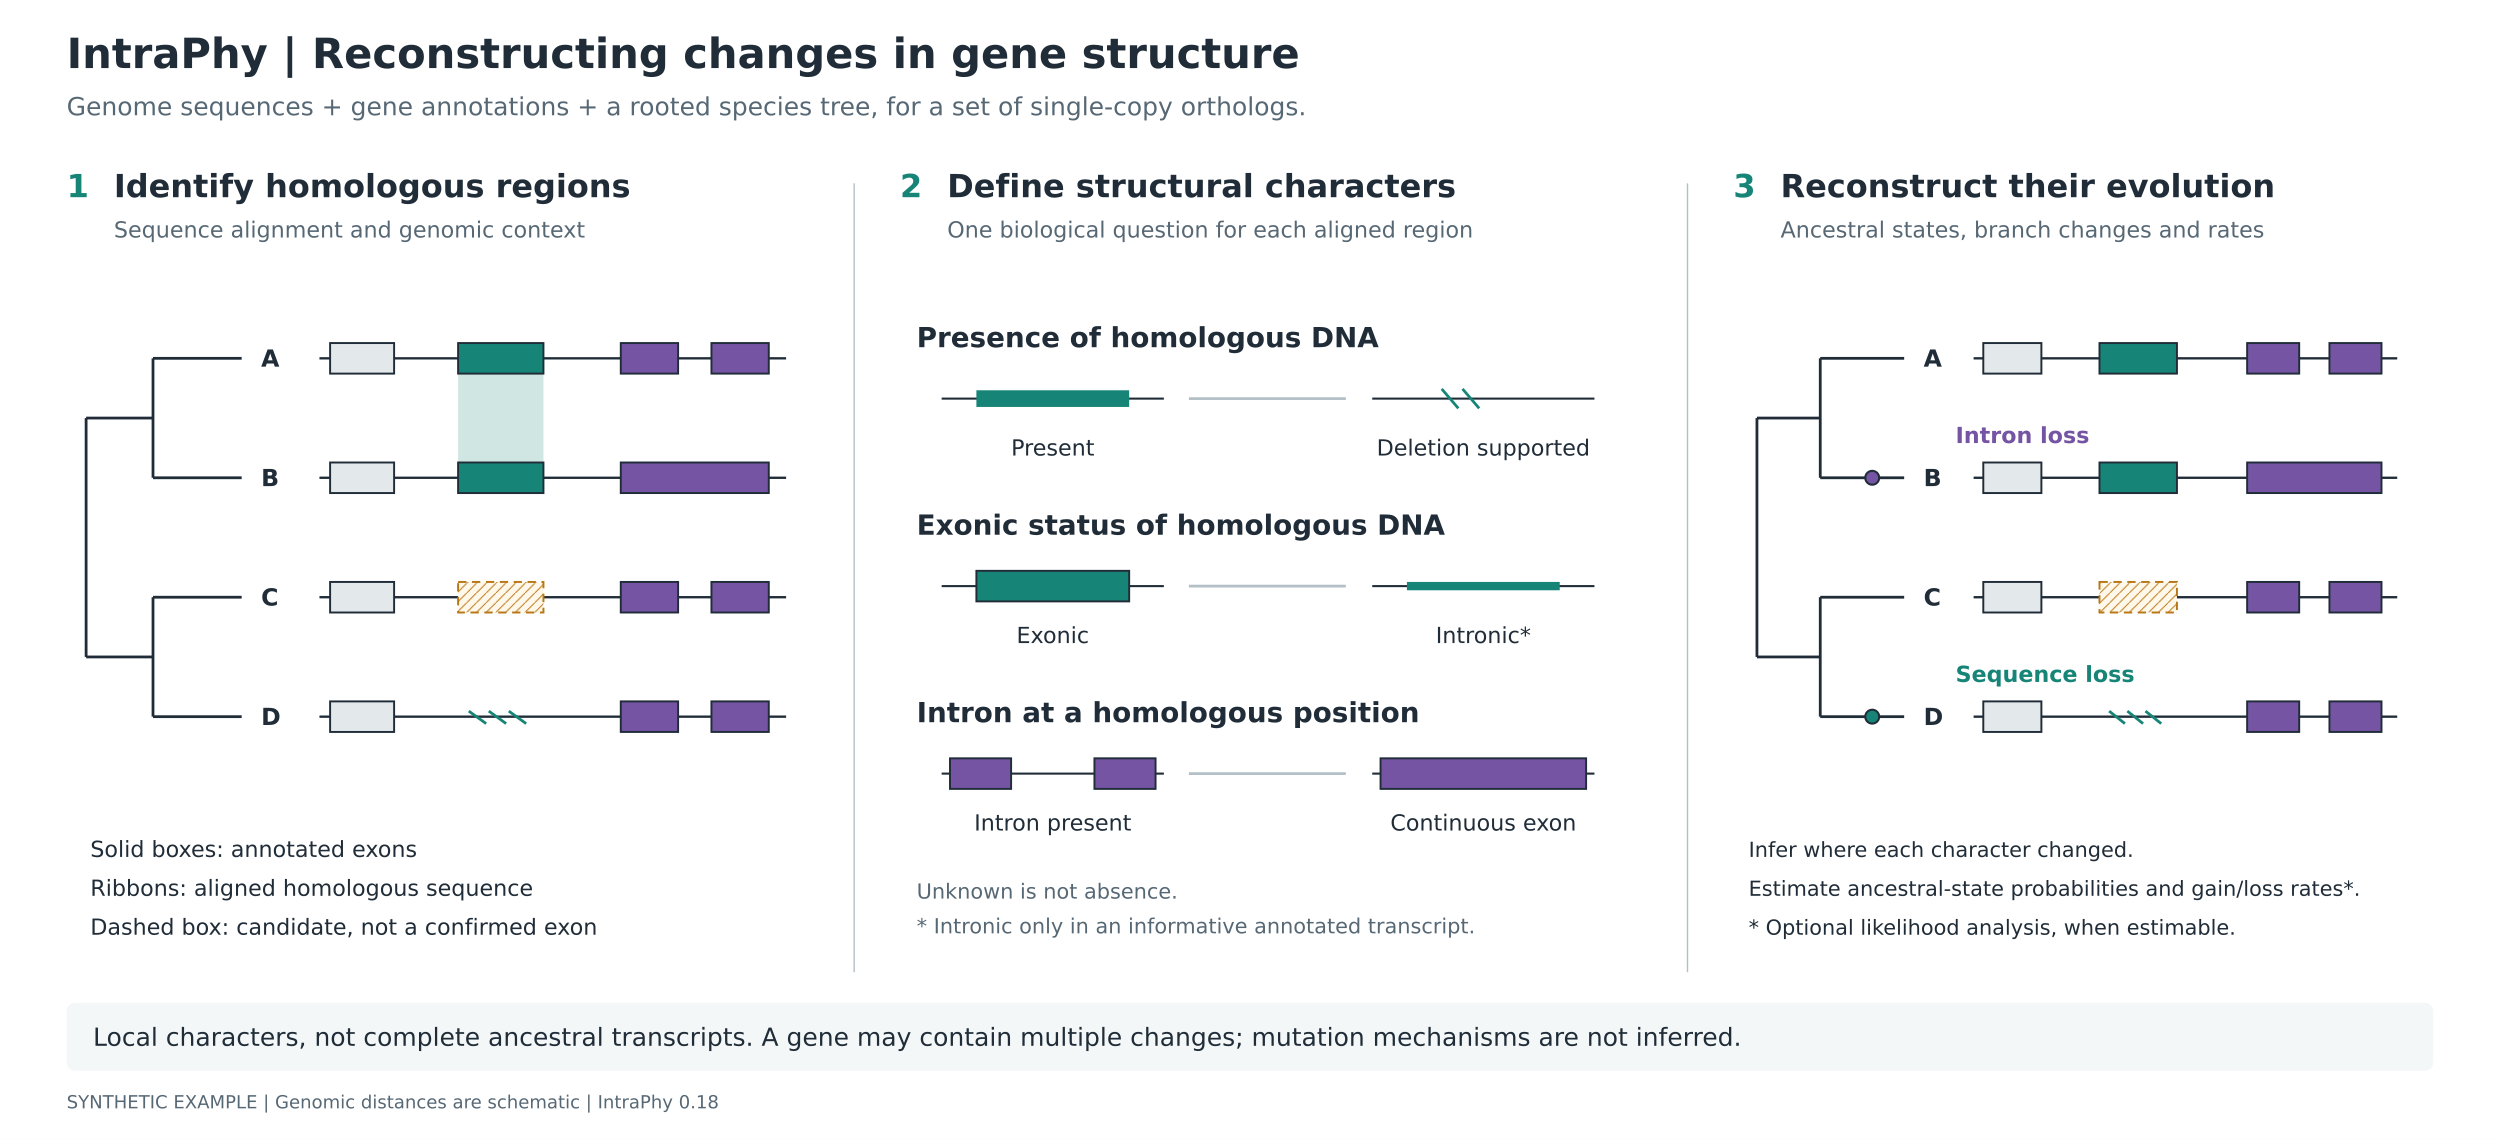
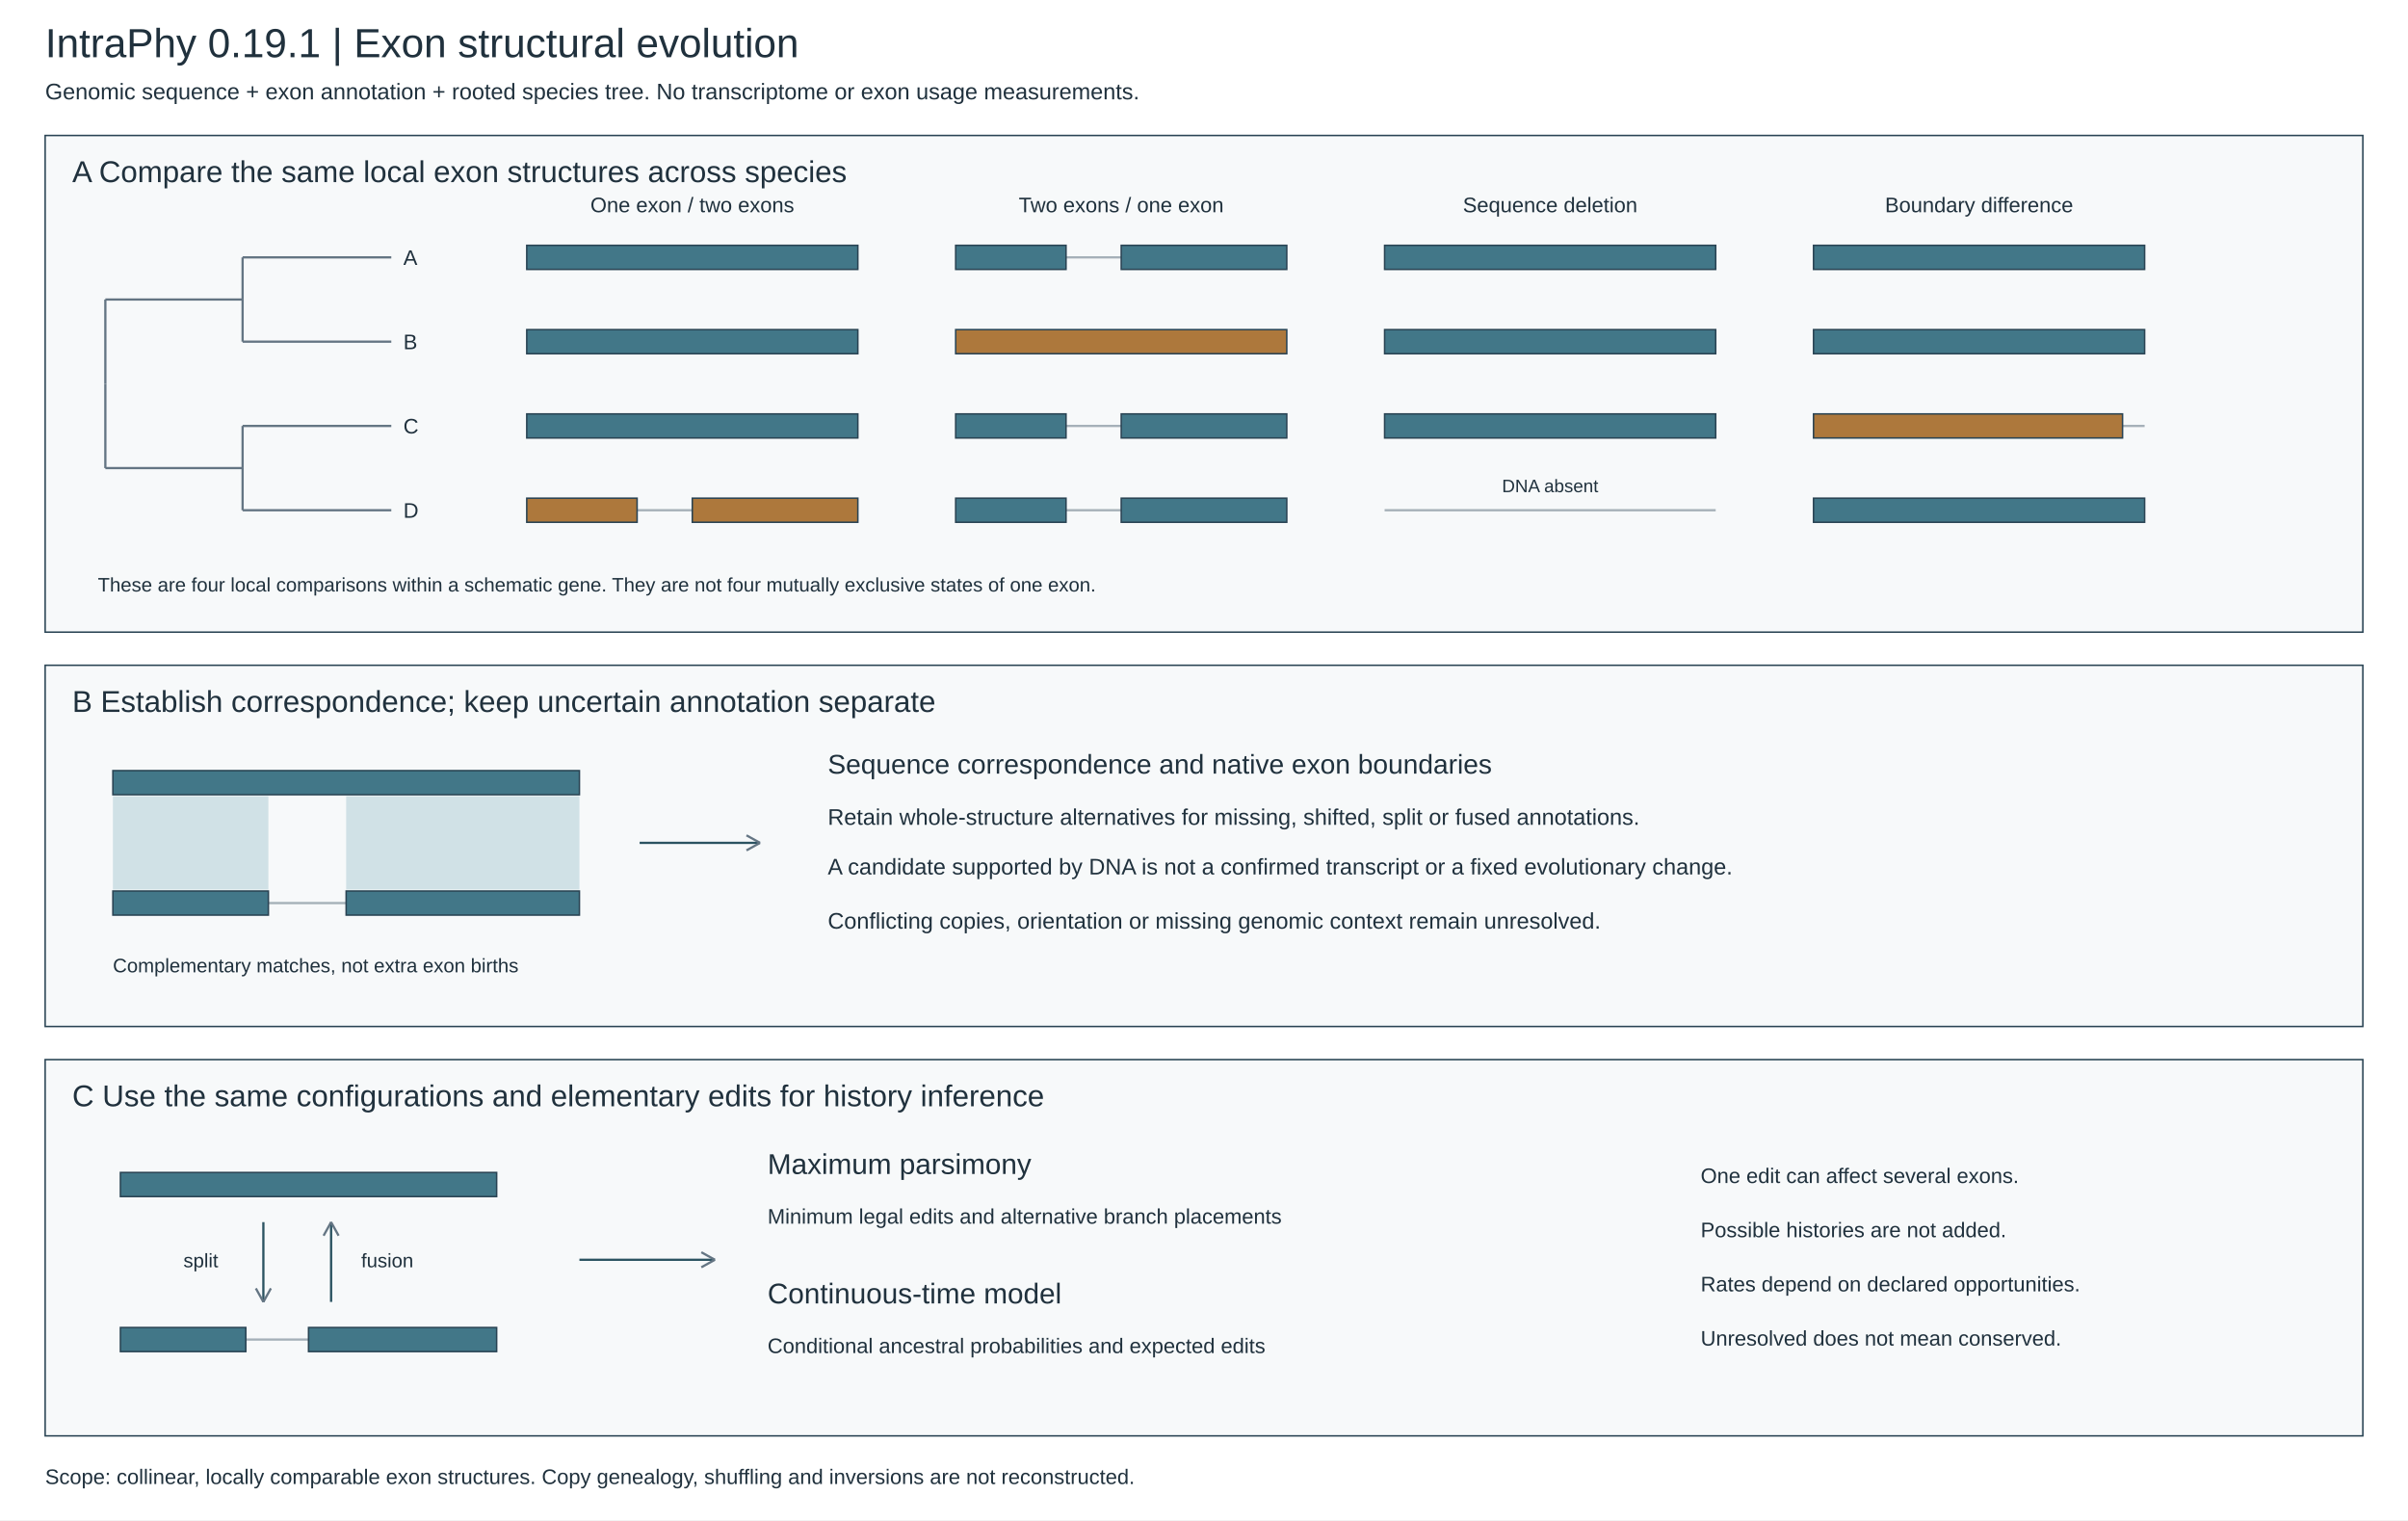
- <svg xmlns="http://www.w3.org/2000/svg" width="1800" height="820" viewBox="0 0 1800 820" data-purpose="synthetic-teaching-schematic">
-   <defs>
-     <marker id="arrow" viewBox="0 0 10 10" refX="9" refY="5" markerWidth="6" markerHeight="6" orient="auto-start-reverse">
-       <path d="M0 0L10 5L0 10Z" fill="#202D38" />
-     </marker>
-     <pattern id="missing" width="7" height="7" patternUnits="userSpaceOnUse">
-       <rect width="7" height="7" fill="#FFF8EA" />
-       <path d="M0 7L7 0" stroke="#B97716" stroke-width=".7" />
-     </pattern>
-   </defs>
-   <rect x="0" y="0" width="1800" height="820" fill="white" stroke="none" rx="0" stroke-width="1.4" stroke-dasharray="none" />
-   <text x="48" y="49" fill="#202D38" font-family="DejaVu Sans, Arial, sans-serif" font-size="30" font-weight="600" text-anchor="start">IntraPhy | Reconstructing changes in gene structure</text>
-   <text x="48" y="83" fill="#576875" font-family="DejaVu Sans, Arial, sans-serif" font-size="18" font-weight="400" text-anchor="start">Genome sequences + gene annotations + a rooted species tree, for a set of single-copy orthologs.</text>
-   <text x="48" y="798" fill="#576875" font-family="DejaVu Sans, Arial, sans-serif" font-size="13" font-weight="400" text-anchor="start">SYNTHETIC EXAMPLE  |  Genomic distances are schematic  |  IntraPhy 0.18</text>
-   <text x="48" y="142" fill="#168577" font-family="DejaVu Sans, Arial, sans-serif" font-size="23" font-weight="600" text-anchor="start">1</text>
-   <text x="82" y="142" fill="#202D38" font-family="DejaVu Sans, Arial, sans-serif" font-size="23" font-weight="600" text-anchor="start">Identify homologous regions</text>
-   <text x="82" y="171" fill="#576875" font-family="DejaVu Sans, Arial, sans-serif" font-size="16" font-weight="400" text-anchor="start">Sequence alignment and genomic context</text>
-   <text x="648" y="142" fill="#168577" font-family="DejaVu Sans, Arial, sans-serif" font-size="23" font-weight="600" text-anchor="start">2</text>
-   <text x="682" y="142" fill="#202D38" font-family="DejaVu Sans, Arial, sans-serif" font-size="23" font-weight="600" text-anchor="start">Define structural characters</text>
-   <text x="682" y="171" fill="#576875" font-family="DejaVu Sans, Arial, sans-serif" font-size="16" font-weight="400" text-anchor="start">One biological question for each aligned region</text>
-   <text x="1248" y="142" fill="#168577" font-family="DejaVu Sans, Arial, sans-serif" font-size="23" font-weight="600" text-anchor="start">3</text>
-   <text x="1282" y="142" fill="#202D38" font-family="DejaVu Sans, Arial, sans-serif" font-size="23" font-weight="600" text-anchor="start">Reconstruct their evolution</text>
-   <text x="1282" y="171" fill="#576875" font-family="DejaVu Sans, Arial, sans-serif" font-size="16" font-weight="400" text-anchor="start">Ancestral states, branch changes and rates</text>
-   <line x1="615" y1="132" x2="615" y2="700" stroke="#B4C0C7" stroke-width="1" stroke-dasharray="none" />
-   <line x1="1215" y1="132" x2="1215" y2="700" stroke="#B4C0C7" stroke-width="1" stroke-dasharray="none" />
-   <line x1="62" y1="301.0" x2="62" y2="473.0" stroke="#202D38" stroke-width="2" stroke-dasharray="none" />
-   <line x1="62" y1="301.0" x2="110.16" y2="301.0" stroke="#202D38" stroke-width="2" stroke-dasharray="none" />
-   <line x1="62" y1="473.0" x2="110.16" y2="473.0" stroke="#202D38" stroke-width="2" stroke-dasharray="none" />
-   <line x1="110.16" y1="258" x2="110.16" y2="344" stroke="#202D38" stroke-width="2" stroke-dasharray="none" />
-   <line x1="110.16" y1="258" x2="174" y2="258" stroke="#202D38" stroke-width="2" stroke-dasharray="none" />
-   <line x1="110.16" y1="344" x2="174" y2="344" stroke="#202D38" stroke-width="2" stroke-dasharray="none" />
-   <line x1="110.16" y1="430" x2="110.16" y2="516" stroke="#202D38" stroke-width="2" stroke-dasharray="none" />
-   <line x1="110.16" y1="430" x2="174" y2="430" stroke="#202D38" stroke-width="2" stroke-dasharray="none" />
-   <line x1="110.16" y1="516" x2="174" y2="516" stroke="#202D38" stroke-width="2" stroke-dasharray="none" />
-   <text x="188" y="264" fill="#202D38" font-family="DejaVu Sans, Arial, sans-serif" font-size="17" font-weight="600" text-anchor="start">A</text>
-   <text x="188" y="350" fill="#202D38" font-family="DejaVu Sans, Arial, sans-serif" font-size="17" font-weight="600" text-anchor="start">B</text>
-   <text x="188" y="436" fill="#202D38" font-family="DejaVu Sans, Arial, sans-serif" font-size="17" font-weight="600" text-anchor="start">C</text>
-   <text x="188" y="522" fill="#202D38" font-family="DejaVu Sans, Arial, sans-serif" font-size="17" font-weight="600" text-anchor="start">D</text>
-   <path d="M329.84 269C329.84 301.0 329.84 301.0 329.84 333L391.28 333C391.28 301.0 391.28 301.0 391.28 269Z" fill="#168577" stroke="none" fill-opacity=".20" data-evidence="matched-subinterval-only" />
-   <line x1="230" y1="258.0" x2="566.0" y2="258.0" stroke="#202D38" stroke-width="1.7" stroke-dasharray="none" />
-   <rect x="237.68" y="247" width="46.08" height="22" fill="#E3E8EB" stroke="#202D38" rx="0" stroke-width="1.4" stroke-dasharray="none" />
-   <rect x="329.84" y="247" width="61.44" height="22" fill="#168577" stroke="#202D38" rx="0" stroke-width="1.4" stroke-dasharray="none" />
-   <rect x="446.96" y="247" width="41.28" height="22" fill="#7554A3" stroke="#202D38" rx="0" stroke-width="1.4" stroke-dasharray="none" />
-   <rect x="512.24" y="247" width="41.28" height="22" fill="#7554A3" stroke="#202D38" rx="0" stroke-width="1.4" stroke-dasharray="none" />
-   <line x1="230" y1="344.0" x2="566.0" y2="344.0" stroke="#202D38" stroke-width="1.7" stroke-dasharray="none" />
-   <rect x="237.68" y="333" width="46.08" height="22" fill="#E3E8EB" stroke="#202D38" rx="0" stroke-width="1.4" stroke-dasharray="none" />
-   <rect x="329.84" y="333" width="61.44" height="22" fill="#168577" stroke="#202D38" rx="0" stroke-width="1.4" stroke-dasharray="none" />
-   <rect x="446.96" y="333" width="106.56" height="22" fill="#7554A3" stroke="#202D38" rx="0" stroke-width="1.4" stroke-dasharray="none" />
-   <line x1="230" y1="430.0" x2="566.0" y2="430.0" stroke="#202D38" stroke-width="1.7" stroke-dasharray="none" />
-   <rect x="237.68" y="419" width="46.08" height="22" fill="#E3E8EB" stroke="#202D38" rx="0" stroke-width="1.4" stroke-dasharray="none" />
-   <rect x="329.84" y="419" width="61.44" height="22" fill="url(#missing)" stroke="#B97716" rx="0" stroke-width="1.4" stroke-dasharray="6 4" />
-   <rect x="446.96" y="419" width="41.28" height="22" fill="#7554A3" stroke="#202D38" rx="0" stroke-width="1.4" stroke-dasharray="none" />
-   <rect x="512.24" y="419" width="41.28" height="22" fill="#7554A3" stroke="#202D38" rx="0" stroke-width="1.4" stroke-dasharray="none" />
-   <line x1="230" y1="516.0" x2="566.0" y2="516.0" stroke="#202D38" stroke-width="1.7" stroke-dasharray="none" />
-   <rect x="237.68" y="505" width="46.08" height="22" fill="#E3E8EB" stroke="#202D38" rx="0" stroke-width="1.4" stroke-dasharray="none" />
-   <line x1="337.52" y1="512" x2="350.0" y2="521" stroke="#168577" stroke-width="2" stroke-dasharray="none" />
-   <line x1="351.92" y1="512" x2="364.4" y2="521" stroke="#168577" stroke-width="2" stroke-dasharray="none" />
-   <line x1="366.32" y1="512" x2="378.8" y2="521" stroke="#168577" stroke-width="2" stroke-dasharray="none" />
-   <rect x="446.96" y="505" width="41.28" height="22" fill="#7554A3" stroke="#202D38" rx="0" stroke-width="1.4" stroke-dasharray="none" />
-   <rect x="512.24" y="505" width="41.28" height="22" fill="#7554A3" stroke="#202D38" rx="0" stroke-width="1.4" stroke-dasharray="none" />
-   <text x="65" y="617" fill="#202D38" font-family="DejaVu Sans, Arial, sans-serif" font-size="16" font-weight="400" text-anchor="start">Solid boxes: annotated exons</text>
-   <text x="65" y="645" fill="#202D38" font-family="DejaVu Sans, Arial, sans-serif" font-size="16" font-weight="400" text-anchor="start">Ribbons: aligned homologous sequence</text>
-   <text x="65" y="673" fill="#202D38" font-family="DejaVu Sans, Arial, sans-serif" font-size="16" font-weight="400" text-anchor="start">Dashed box: candidate, not a confirmed exon</text>
-   <text x="660" y="250" fill="#202D38" font-family="DejaVu Sans, Arial, sans-serif" font-size="20" font-weight="600" text-anchor="start">Presence of homologous DNA</text>
-   <line x1="678" y1="287" x2="838" y2="287" stroke="#202D38" stroke-width="1.5" stroke-dasharray="none" />
-   <rect x="703" y="281" width="110" height="12" fill="#168577" stroke="none" rx="0" stroke-width="1.4" stroke-dasharray="none" />
-   <line x1="988" y1="287" x2="1148" y2="287" stroke="#202D38" stroke-width="1.5" stroke-dasharray="none" />
-   <line x1="1038" y1="280" x2="1050" y2="294" stroke="#168577" stroke-width="2" stroke-dasharray="none" />
-   <line x1="1053" y1="280" x2="1065" y2="294" stroke="#168577" stroke-width="2" stroke-dasharray="none" />
-   <line x1="856" y1="287" x2="969" y2="287" stroke="#B4C0C7" stroke-width="2" stroke-dasharray="none" />
-   <text x="758" y="328" fill="#202D38" font-family="DejaVu Sans, Arial, sans-serif" font-size="16" font-weight="400" text-anchor="middle">Present</text>
-   <text x="1068" y="328" fill="#202D38" font-family="DejaVu Sans, Arial, sans-serif" font-size="16" font-weight="400" text-anchor="middle">Deletion supported</text>
-   <text x="660" y="385" fill="#202D38" font-family="DejaVu Sans, Arial, sans-serif" font-size="20" font-weight="600" text-anchor="start">Exonic status of homologous DNA</text>
-   <line x1="678" y1="422" x2="838" y2="422" stroke="#202D38" stroke-width="1.5" stroke-dasharray="none" />
-   <rect x="703" y="411" width="110" height="22" fill="#168577" stroke="#202D38" rx="0" stroke-width="1.4" stroke-dasharray="none" />
-   <line x1="988" y1="422" x2="1148" y2="422" stroke="#202D38" stroke-width="1.5" stroke-dasharray="none" />
-   <rect x="1013" y="419" width="110" height="6" fill="#168577" stroke="none" rx="0" stroke-width="1.4" stroke-dasharray="none" />
-   <line x1="856" y1="422" x2="969" y2="422" stroke="#B4C0C7" stroke-width="2" stroke-dasharray="none" />
-   <text x="758" y="463" fill="#202D38" font-family="DejaVu Sans, Arial, sans-serif" font-size="16" font-weight="400" text-anchor="middle">Exonic</text>
-   <text x="1068" y="463" fill="#202D38" font-family="DejaVu Sans, Arial, sans-serif" font-size="16" font-weight="400" text-anchor="middle">Intronic*</text>
-   <text x="660" y="520" fill="#202D38" font-family="DejaVu Sans, Arial, sans-serif" font-size="20" font-weight="600" text-anchor="start">Intron at a homologous position</text>
-   <line x1="678" y1="557" x2="838" y2="557" stroke="#202D38" stroke-width="1.5" stroke-dasharray="none" />
-   <rect x="684" y="546" width="44" height="22" fill="#7554A3" stroke="#202D38" rx="0" stroke-width="1.4" stroke-dasharray="none" />
-   <rect x="788" y="546" width="44" height="22" fill="#7554A3" stroke="#202D38" rx="0" stroke-width="1.4" stroke-dasharray="none" />
-   <line x1="988" y1="557" x2="1148" y2="557" stroke="#202D38" stroke-width="1.5" stroke-dasharray="none" />
-   <rect x="994" y="546" width="148" height="22" fill="#7554A3" stroke="#202D38" rx="0" stroke-width="1.4" stroke-dasharray="none" />
-   <line x1="856" y1="557" x2="969" y2="557" stroke="#B4C0C7" stroke-width="2" stroke-dasharray="none" />
-   <text x="758" y="598" fill="#202D38" font-family="DejaVu Sans, Arial, sans-serif" font-size="16" font-weight="400" text-anchor="middle">Intron present</text>
-   <text x="1068" y="598" fill="#202D38" font-family="DejaVu Sans, Arial, sans-serif" font-size="16" font-weight="400" text-anchor="middle">Continuous exon</text>
-   <text x="660" y="647" fill="#576875" font-family="DejaVu Sans, Arial, sans-serif" font-size="15" font-weight="400" text-anchor="start">Unknown is not absence.</text>
-   <text x="660" y="672" fill="#576875" font-family="DejaVu Sans, Arial, sans-serif" font-size="15" font-weight="400" text-anchor="start">* Intronic only in an informative annotated transcript.</text>
-   <line x1="1265" y1="301.0" x2="1265" y2="473.0" stroke="#202D38" stroke-width="2" stroke-dasharray="none" />
-   <line x1="1265" y1="301.0" x2="1310.58" y2="301.0" stroke="#202D38" stroke-width="2" stroke-dasharray="none" />
-   <line x1="1265" y1="473.0" x2="1310.58" y2="473.0" stroke="#202D38" stroke-width="2" stroke-dasharray="none" />
-   <line x1="1310.58" y1="258" x2="1310.58" y2="344" stroke="#202D38" stroke-width="2" stroke-dasharray="none" />
-   <line x1="1310.58" y1="258" x2="1371" y2="258" stroke="#202D38" stroke-width="2" stroke-dasharray="none" />
-   <line x1="1310.58" y1="344" x2="1371" y2="344" stroke="#202D38" stroke-width="2" stroke-dasharray="none" />
-   <line x1="1310.58" y1="430" x2="1310.58" y2="516" stroke="#202D38" stroke-width="2" stroke-dasharray="none" />
-   <line x1="1310.58" y1="430" x2="1371" y2="430" stroke="#202D38" stroke-width="2" stroke-dasharray="none" />
-   <line x1="1310.58" y1="516" x2="1371" y2="516" stroke="#202D38" stroke-width="2" stroke-dasharray="none" />
-   <text x="1385" y="264" fill="#202D38" font-family="DejaVu Sans, Arial, sans-serif" font-size="17" font-weight="600" text-anchor="start">A</text>
-   <text x="1385" y="350" fill="#202D38" font-family="DejaVu Sans, Arial, sans-serif" font-size="17" font-weight="600" text-anchor="start">B</text>
-   <text x="1385" y="436" fill="#202D38" font-family="DejaVu Sans, Arial, sans-serif" font-size="17" font-weight="600" text-anchor="start">C</text>
-   <text x="1385" y="522" fill="#202D38" font-family="DejaVu Sans, Arial, sans-serif" font-size="17" font-weight="600" text-anchor="start">D</text>
-   <line x1="1421" y1="258.0" x2="1726.0" y2="258.0" stroke="#202D38" stroke-width="1.7" stroke-dasharray="none" />
-   <rect x="1427.971" y="247" width="41.829" height="22" fill="#E3E8EB" stroke="#202D38" rx="0" stroke-width="1.4" stroke-dasharray="none" />
-   <rect x="1511.629" y="247" width="55.771" height="22" fill="#168577" stroke="#202D38" rx="0" stroke-width="1.4" stroke-dasharray="none" />
-   <rect x="1617.943" y="247" width="37.471" height="22" fill="#7554A3" stroke="#202D38" rx="0" stroke-width="1.4" stroke-dasharray="none" />
-   <rect x="1677.2" y="247" width="37.471" height="22" fill="#7554A3" stroke="#202D38" rx="0" stroke-width="1.4" stroke-dasharray="none" />
-   <line x1="1421" y1="344.0" x2="1726.0" y2="344.0" stroke="#202D38" stroke-width="1.7" stroke-dasharray="none" />
-   <rect x="1427.971" y="333" width="41.829" height="22" fill="#E3E8EB" stroke="#202D38" rx="0" stroke-width="1.4" stroke-dasharray="none" />
-   <rect x="1511.629" y="333" width="55.771" height="22" fill="#168577" stroke="#202D38" rx="0" stroke-width="1.4" stroke-dasharray="none" />
-   <rect x="1617.943" y="333" width="96.729" height="22" fill="#7554A3" stroke="#202D38" rx="0" stroke-width="1.4" stroke-dasharray="none" />
-   <line x1="1421" y1="430.0" x2="1726.0" y2="430.0" stroke="#202D38" stroke-width="1.7" stroke-dasharray="none" />
-   <rect x="1427.971" y="419" width="41.829" height="22" fill="#E3E8EB" stroke="#202D38" rx="0" stroke-width="1.4" stroke-dasharray="none" />
-   <rect x="1511.629" y="419" width="55.771" height="22" fill="url(#missing)" stroke="#B97716" rx="0" stroke-width="1.4" stroke-dasharray="6 4" />
-   <rect x="1617.943" y="419" width="37.471" height="22" fill="#7554A3" stroke="#202D38" rx="0" stroke-width="1.4" stroke-dasharray="none" />
-   <rect x="1677.2" y="419" width="37.471" height="22" fill="#7554A3" stroke="#202D38" rx="0" stroke-width="1.4" stroke-dasharray="none" />
-   <line x1="1421" y1="516.0" x2="1726.0" y2="516.0" stroke="#202D38" stroke-width="1.7" stroke-dasharray="none" />
-   <rect x="1427.971" y="505" width="41.829" height="22" fill="#E3E8EB" stroke="#202D38" rx="0" stroke-width="1.4" stroke-dasharray="none" />
-   <line x1="1518.6" y1="512" x2="1529.929" y2="521" stroke="#168577" stroke-width="2" stroke-dasharray="none" />
-   <line x1="1531.671" y1="512" x2="1543.0" y2="521" stroke="#168577" stroke-width="2" stroke-dasharray="none" />
-   <line x1="1544.743" y1="512" x2="1556.071" y2="521" stroke="#168577" stroke-width="2" stroke-dasharray="none" />
-   <rect x="1617.943" y="505" width="37.471" height="22" fill="#7554A3" stroke="#202D38" rx="0" stroke-width="1.4" stroke-dasharray="none" />
-   <rect x="1677.2" y="505" width="37.471" height="22" fill="#7554A3" stroke="#202D38" rx="0" stroke-width="1.4" stroke-dasharray="none" />
-   <circle cx="1348" cy="344" r="5" fill="#7554A3" stroke="#202D38" stroke-width="1.5" />
-   <text x="1408" y="319" fill="#7554A3" font-family="DejaVu Sans, Arial, sans-serif" font-size="16" font-weight="600" text-anchor="start">Intron loss</text>
-   <circle cx="1348" cy="516" r="5" fill="#168577" stroke="#202D38" stroke-width="1.5" />
-   <text x="1408" y="491" fill="#168577" font-family="DejaVu Sans, Arial, sans-serif" font-size="16" font-weight="600" text-anchor="start">Sequence loss</text>
-   <text x="1259" y="617" fill="#202D38" font-family="DejaVu Sans, Arial, sans-serif" font-size="15" font-weight="400" text-anchor="start">Infer where each character changed.</text>
-   <text x="1259" y="645" fill="#202D38" font-family="DejaVu Sans, Arial, sans-serif" font-size="15" font-weight="400" text-anchor="start">Estimate ancestral-state probabilities and gain/loss rates*.</text>
-   <text x="1259" y="673" fill="#202D38" font-family="DejaVu Sans, Arial, sans-serif" font-size="15" font-weight="400" text-anchor="start">* Optional likelihood analysis, when estimable.</text>
-   <rect x="48" y="722" width="1704" height="49" fill="#F4F7F8" stroke="none" rx="6" stroke-width="1.4" stroke-dasharray="none" />
-   <text x="67" y="753" fill="#202D38" font-family="DejaVu Sans, Arial, sans-serif" font-size="18" font-weight="400" text-anchor="start">Local characters, not complete ancestral transcripts. A gene may contain multiple changes; mutation mechanisms are not inferred.</text>
+ <svg xmlns="http://www.w3.org/2000/svg" width="1600" height="1010" viewBox="0 0 1600 1010" data-model="exon_configuration_v2">
+   <rect width="100%" height="100%" fill="white" />
+   <g font-family="Arial, sans-serif" fill="#20313D">
+     <text x="30.00" y="38.00" font-size="27" text-anchor="start">IntraPhy 0.19.1 | Exon structural evolution</text>
+     <text x="30.00" y="66.00" font-size="15" text-anchor="start">Genomic sequence + exon annotation + rooted species tree. No transcriptome or exon usage measurements.</text>
+     <rect x="30.00" y="90.00" width="1540.00" height="330.00" fill="#F7F9FA" stroke="#294353" stroke-dasharray="" />
+     <text x="48.00" y="121.00" font-size="20" text-anchor="start">A   Compare the same local exon structures across species</text>
+     <line x1="70.00" y1="255.00" x2="70.00" y2="199.00" stroke="#647583" stroke-width="1.5" stroke-dasharray="" />
+     <line x1="70.00" y1="199.00" x2="161.20" y2="199.00" stroke="#647583" stroke-width="1.5" stroke-dasharray="" />
+     <line x1="70.00" y1="255.00" x2="70.00" y2="311.00" stroke="#647583" stroke-width="1.5" stroke-dasharray="" />
+     <line x1="70.00" y1="311.00" x2="161.20" y2="311.00" stroke="#647583" stroke-width="1.5" stroke-dasharray="" />
+     <line x1="161.20" y1="199.00" x2="161.20" y2="171.00" stroke="#647583" stroke-width="1.5" stroke-dasharray="" />
+     <line x1="161.20" y1="171.00" x2="260.00" y2="171.00" stroke="#647583" stroke-width="1.5" stroke-dasharray="" />
+     <line x1="161.20" y1="199.00" x2="161.20" y2="227.00" stroke="#647583" stroke-width="1.5" stroke-dasharray="" />
+     <line x1="161.20" y1="227.00" x2="260.00" y2="227.00" stroke="#647583" stroke-width="1.5" stroke-dasharray="" />
+     <line x1="161.20" y1="311.00" x2="161.20" y2="283.00" stroke="#647583" stroke-width="1.5" stroke-dasharray="" />
+     <line x1="161.20" y1="283.00" x2="260.00" y2="283.00" stroke="#647583" stroke-width="1.5" stroke-dasharray="" />
+     <line x1="161.20" y1="311.00" x2="161.20" y2="339.00" stroke="#647583" stroke-width="1.5" stroke-dasharray="" />
+     <line x1="161.20" y1="339.00" x2="260.00" y2="339.00" stroke="#647583" stroke-width="1.5" stroke-dasharray="" />
+     <text x="268.00" y="176.00" font-size="14" text-anchor="start">A</text>
+     <text x="268.00" y="232.00" font-size="14" text-anchor="start">B</text>
+     <text x="268.00" y="288.00" font-size="14" text-anchor="start">C</text>
+     <text x="268.00" y="344.00" font-size="14" text-anchor="start">D</text>
+     <text x="460.00" y="141.00" font-size="14" text-anchor="middle">One exon / two exons</text>
+     <line x1="350.00" y1="171.00" x2="570.00" y2="171.00" stroke="#A5B0B8" stroke-width="1.5" stroke-dasharray="" />
+     <rect x="350.00" y="163.00" width="220.00" height="16.00" fill="#427788" stroke="#294353" stroke-dasharray="" />
+     <line x1="350.00" y1="227.00" x2="570.00" y2="227.00" stroke="#A5B0B8" stroke-width="1.5" stroke-dasharray="" />
+     <rect x="350.00" y="219.00" width="220.00" height="16.00" fill="#427788" stroke="#294353" stroke-dasharray="" />
+     <line x1="350.00" y1="283.00" x2="570.00" y2="283.00" stroke="#A5B0B8" stroke-width="1.5" stroke-dasharray="" />
+     <rect x="350.00" y="275.00" width="220.00" height="16.00" fill="#427788" stroke="#294353" stroke-dasharray="" />
+     <line x1="350.00" y1="339.00" x2="570.00" y2="339.00" stroke="#A5B0B8" stroke-width="1.5" stroke-dasharray="" />
+     <rect x="350.00" y="331.00" width="73.33" height="16.00" fill="#AD783C" stroke="#294353" stroke-dasharray="" />
+     <rect x="460.00" y="331.00" width="110.00" height="16.00" fill="#AD783C" stroke="#294353" stroke-dasharray="" />
+     <text x="745.00" y="141.00" font-size="14" text-anchor="middle">Two exons / one exon</text>
+     <line x1="635.00" y1="171.00" x2="855.00" y2="171.00" stroke="#A5B0B8" stroke-width="1.5" stroke-dasharray="" />
+     <rect x="635.00" y="163.00" width="73.33" height="16.00" fill="#427788" stroke="#294353" stroke-dasharray="" />
+     <rect x="745.00" y="163.00" width="110.00" height="16.00" fill="#427788" stroke="#294353" stroke-dasharray="" />
+     <line x1="635.00" y1="227.00" x2="855.00" y2="227.00" stroke="#A5B0B8" stroke-width="1.5" stroke-dasharray="" />
+     <rect x="635.00" y="219.00" width="220.00" height="16.00" fill="#AD783C" stroke="#294353" stroke-dasharray="" />
+     <line x1="635.00" y1="283.00" x2="855.00" y2="283.00" stroke="#A5B0B8" stroke-width="1.5" stroke-dasharray="" />
+     <rect x="635.00" y="275.00" width="73.33" height="16.00" fill="#427788" stroke="#294353" stroke-dasharray="" />
+     <rect x="745.00" y="275.00" width="110.00" height="16.00" fill="#427788" stroke="#294353" stroke-dasharray="" />
+     <line x1="635.00" y1="339.00" x2="855.00" y2="339.00" stroke="#A5B0B8" stroke-width="1.5" stroke-dasharray="" />
+     <rect x="635.00" y="331.00" width="73.33" height="16.00" fill="#427788" stroke="#294353" stroke-dasharray="" />
+     <rect x="745.00" y="331.00" width="110.00" height="16.00" fill="#427788" stroke="#294353" stroke-dasharray="" />
+     <text x="1030.00" y="141.00" font-size="14" text-anchor="middle">Sequence deletion</text>
+     <line x1="920.00" y1="171.00" x2="1140.00" y2="171.00" stroke="#A5B0B8" stroke-width="1.5" stroke-dasharray="" />
+     <rect x="920.00" y="163.00" width="220.00" height="16.00" fill="#427788" stroke="#294353" stroke-dasharray="" />
+     <line x1="920.00" y1="227.00" x2="1140.00" y2="227.00" stroke="#A5B0B8" stroke-width="1.5" stroke-dasharray="" />
+     <rect x="920.00" y="219.00" width="220.00" height="16.00" fill="#427788" stroke="#294353" stroke-dasharray="" />
+     <line x1="920.00" y1="283.00" x2="1140.00" y2="283.00" stroke="#A5B0B8" stroke-width="1.5" stroke-dasharray="" />
+     <rect x="920.00" y="275.00" width="220.00" height="16.00" fill="#427788" stroke="#294353" stroke-dasharray="" />
+     <line x1="920.00" y1="339.00" x2="1140.00" y2="339.00" stroke="#A5B0B8" stroke-width="1.5" stroke-dasharray="" />
+     <text x="1030.00" y="327.00" font-size="12" text-anchor="middle">DNA absent</text>
+     <text x="1315.00" y="141.00" font-size="14" text-anchor="middle">Boundary difference</text>
+     <line x1="1205.00" y1="171.00" x2="1425.00" y2="171.00" stroke="#A5B0B8" stroke-width="1.5" stroke-dasharray="" />
+     <rect x="1205.00" y="163.00" width="220.00" height="16.00" fill="#427788" stroke="#294353" stroke-dasharray="" />
+     <line x1="1205.00" y1="227.00" x2="1425.00" y2="227.00" stroke="#A5B0B8" stroke-width="1.5" stroke-dasharray="" />
+     <rect x="1205.00" y="219.00" width="220.00" height="16.00" fill="#427788" stroke="#294353" stroke-dasharray="" />
+     <line x1="1205.00" y1="283.00" x2="1425.00" y2="283.00" stroke="#A5B0B8" stroke-width="1.5" stroke-dasharray="" />
+     <rect x="1205.00" y="275.00" width="205.33" height="16.00" fill="#AD783C" stroke="#294353" stroke-dasharray="" />
+     <line x1="1205.00" y1="339.00" x2="1425.00" y2="339.00" stroke="#A5B0B8" stroke-width="1.5" stroke-dasharray="" />
+     <rect x="1205.00" y="331.00" width="220.00" height="16.00" fill="#427788" stroke="#294353" stroke-dasharray="" />
+     <text x="65.00" y="393.00" font-size="13" text-anchor="start">These are four local comparisons within a schematic gene. They are not four mutually exclusive states of one exon.</text>
+     <rect x="30.00" y="442.00" width="1540.00" height="240.00" fill="#F7F9FA" stroke="#294353" stroke-dasharray="" />
+     <text x="48.00" y="473.00" font-size="20" text-anchor="start">B   Establish correspondence; keep uncertain annotation separate</text>
+     <line x1="75.00" y1="520.00" x2="385.00" y2="520.00" stroke="#A5B0B8" stroke-width="1.5" stroke-dasharray="" />
+     <rect x="75.00" y="512.00" width="310.00" height="16.00" fill="#427788" stroke="#294353" stroke-dasharray="" />
+     <line x1="75.00" y1="600.00" x2="385.00" y2="600.00" stroke="#A5B0B8" stroke-width="1.5" stroke-dasharray="" />
+     <rect x="75.00" y="592.00" width="103.33" height="16.00" fill="#427788" stroke="#294353" stroke-dasharray="" />
+     <rect x="230.00" y="592.00" width="155.00" height="16.00" fill="#427788" stroke="#294353" stroke-dasharray="" />
+     <path d="M75.0,529 L178.333,529 L178.333,591 L75.0,591 Z" fill="#BCD4DB" opacity="0.65" />
+     <path d="M230.0,529 L385.0,529 L385.0,591 L230.0,591 Z" fill="#BCD4DB" opacity="0.65" />
+     <text x="75.00" y="646.00" font-size="13" text-anchor="start">Complementary matches, not extra exon births</text>
+     <line x1="425.00" y1="560.00" x2="505.00" y2="560.00" stroke="#2B5361" stroke-width="1.5" stroke-dasharray="" />
+     <line x1="496.00" y1="555.00" x2="505.00" y2="560.00" stroke="#647583" stroke-width="1.5" stroke-dasharray="" />
+     <line x1="496.00" y1="565.00" x2="505.00" y2="560.00" stroke="#647583" stroke-width="1.5" stroke-dasharray="" />
+     <text x="550.00" y="514.00" font-size="18" text-anchor="start">Sequence correspondence and native exon boundaries</text>
+     <text x="550.00" y="548.00" font-size="15" text-anchor="start">Retain whole-structure alternatives for missing, shifted, split or fused annotations.</text>
+     <text x="550.00" y="581.00" font-size="15" text-anchor="start">A candidate supported by DNA is not a confirmed transcript or a fixed evolutionary change.</text>
+     <text x="550.00" y="617.00" font-size="15" text-anchor="start">Conflicting copies, orientation or missing genomic context remain unresolved.</text>
+     <rect x="30.00" y="704.00" width="1540.00" height="250.00" fill="#F7F9FA" stroke="#294353" stroke-dasharray="" />
+     <text x="48.00" y="735.00" font-size="20" text-anchor="start">C   Use the same configurations and elementary edits for history inference</text>
+     <line x1="80.00" y1="787.00" x2="330.00" y2="787.00" stroke="#A5B0B8" stroke-width="1.5" stroke-dasharray="" />
+     <rect x="80.00" y="779.00" width="250.00" height="16.00" fill="#427788" stroke="#294353" stroke-dasharray="" />
+     <line x1="80.00" y1="890.00" x2="330.00" y2="890.00" stroke="#A5B0B8" stroke-width="1.5" stroke-dasharray="" />
+     <rect x="80.00" y="882.00" width="83.33" height="16.00" fill="#427788" stroke="#294353" stroke-dasharray="" />
+     <rect x="205.00" y="882.00" width="125.00" height="16.00" fill="#427788" stroke="#294353" stroke-dasharray="" />
+     <line x1="175.00" y1="812.00" x2="175.00" y2="865.00" stroke="#2B5361" stroke-width="1.5" stroke-dasharray="" />
+     <line x1="180.00" y1="856.00" x2="175.00" y2="865.00" stroke="#647583" stroke-width="1.5" stroke-dasharray="" />
+     <line x1="170.00" y1="856.00" x2="175.00" y2="865.00" stroke="#647583" stroke-width="1.5" stroke-dasharray="" />
+     <line x1="220.00" y1="865.00" x2="220.00" y2="812.00" stroke="#2B5361" stroke-width="1.5" stroke-dasharray="" />
+     <line x1="215.00" y1="821.00" x2="220.00" y2="812.00" stroke="#647583" stroke-width="1.5" stroke-dasharray="" />
+     <line x1="225.00" y1="821.00" x2="220.00" y2="812.00" stroke="#647583" stroke-width="1.5" stroke-dasharray="" />
+     <text x="145.00" y="842.00" font-size="13" text-anchor="end">split</text>
+     <text x="240.00" y="842.00" font-size="13" text-anchor="start">fusion</text>
+     <line x1="385.00" y1="837.00" x2="475.00" y2="837.00" stroke="#2B5361" stroke-width="1.5" stroke-dasharray="" />
+     <line x1="466.00" y1="832.00" x2="475.00" y2="837.00" stroke="#647583" stroke-width="1.5" stroke-dasharray="" />
+     <line x1="466.00" y1="842.00" x2="475.00" y2="837.00" stroke="#647583" stroke-width="1.5" stroke-dasharray="" />
+     <text x="510.00" y="780.00" font-size="19" text-anchor="start">Maximum parsimony</text>
+     <text x="510.00" y="813.00" font-size="14" text-anchor="start">Minimum legal edits and alternative branch placements</text>
+     <text x="510.00" y="866.00" font-size="19" text-anchor="start">Continuous-time model</text>
+     <text x="510.00" y="899.00" font-size="14" text-anchor="start">Conditional ancestral probabilities and expected edits</text>
+     <text x="1130.00" y="786.00" font-size="14" text-anchor="start">One edit can affect several exons.</text>
+     <text x="1130.00" y="822.00" font-size="14" text-anchor="start">Possible histories are not added.</text>
+     <text x="1130.00" y="858.00" font-size="14" text-anchor="start">Rates depend on declared opportunities.</text>
+     <text x="1130.00" y="894.00" font-size="14" text-anchor="start">Unresolved does not mean conserved.</text>
+     <text x="30.00" y="986.00" font-size="14" text-anchor="start">Scope: collinear, locally comparable exon structures. Copy genealogy, shuffling and inversions are not reconstructed.</text>
+   </g>
</svg>
